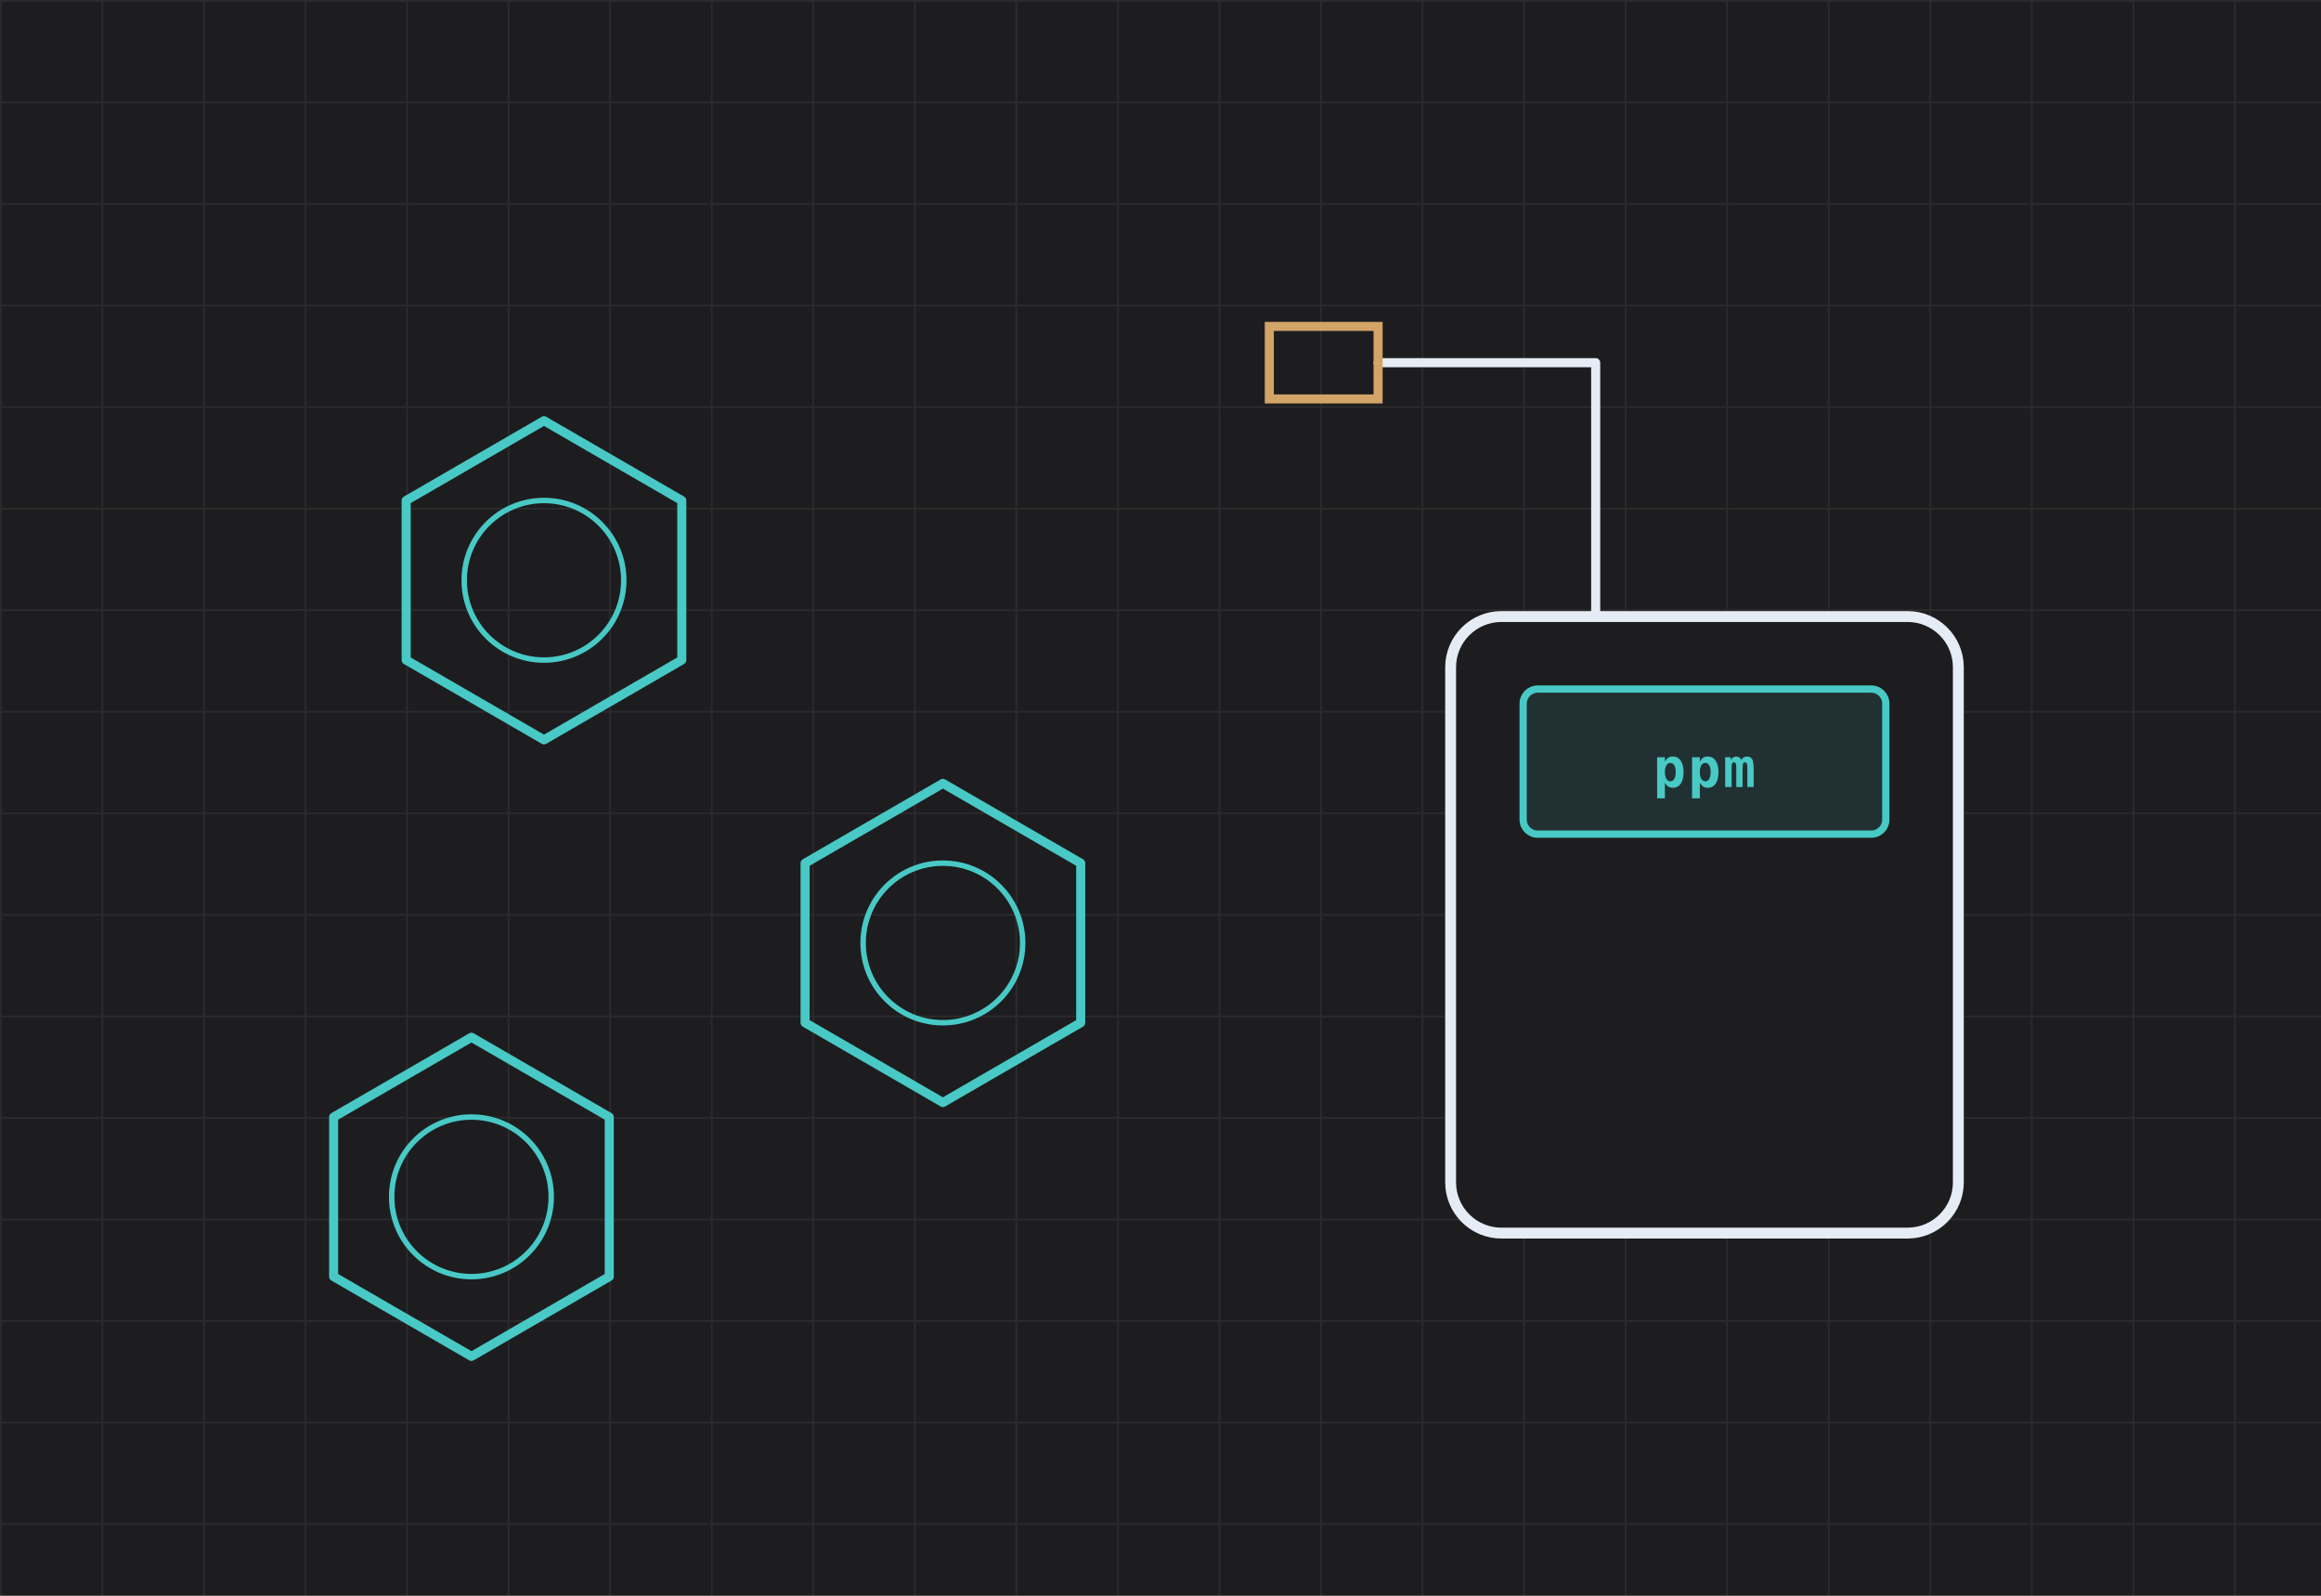
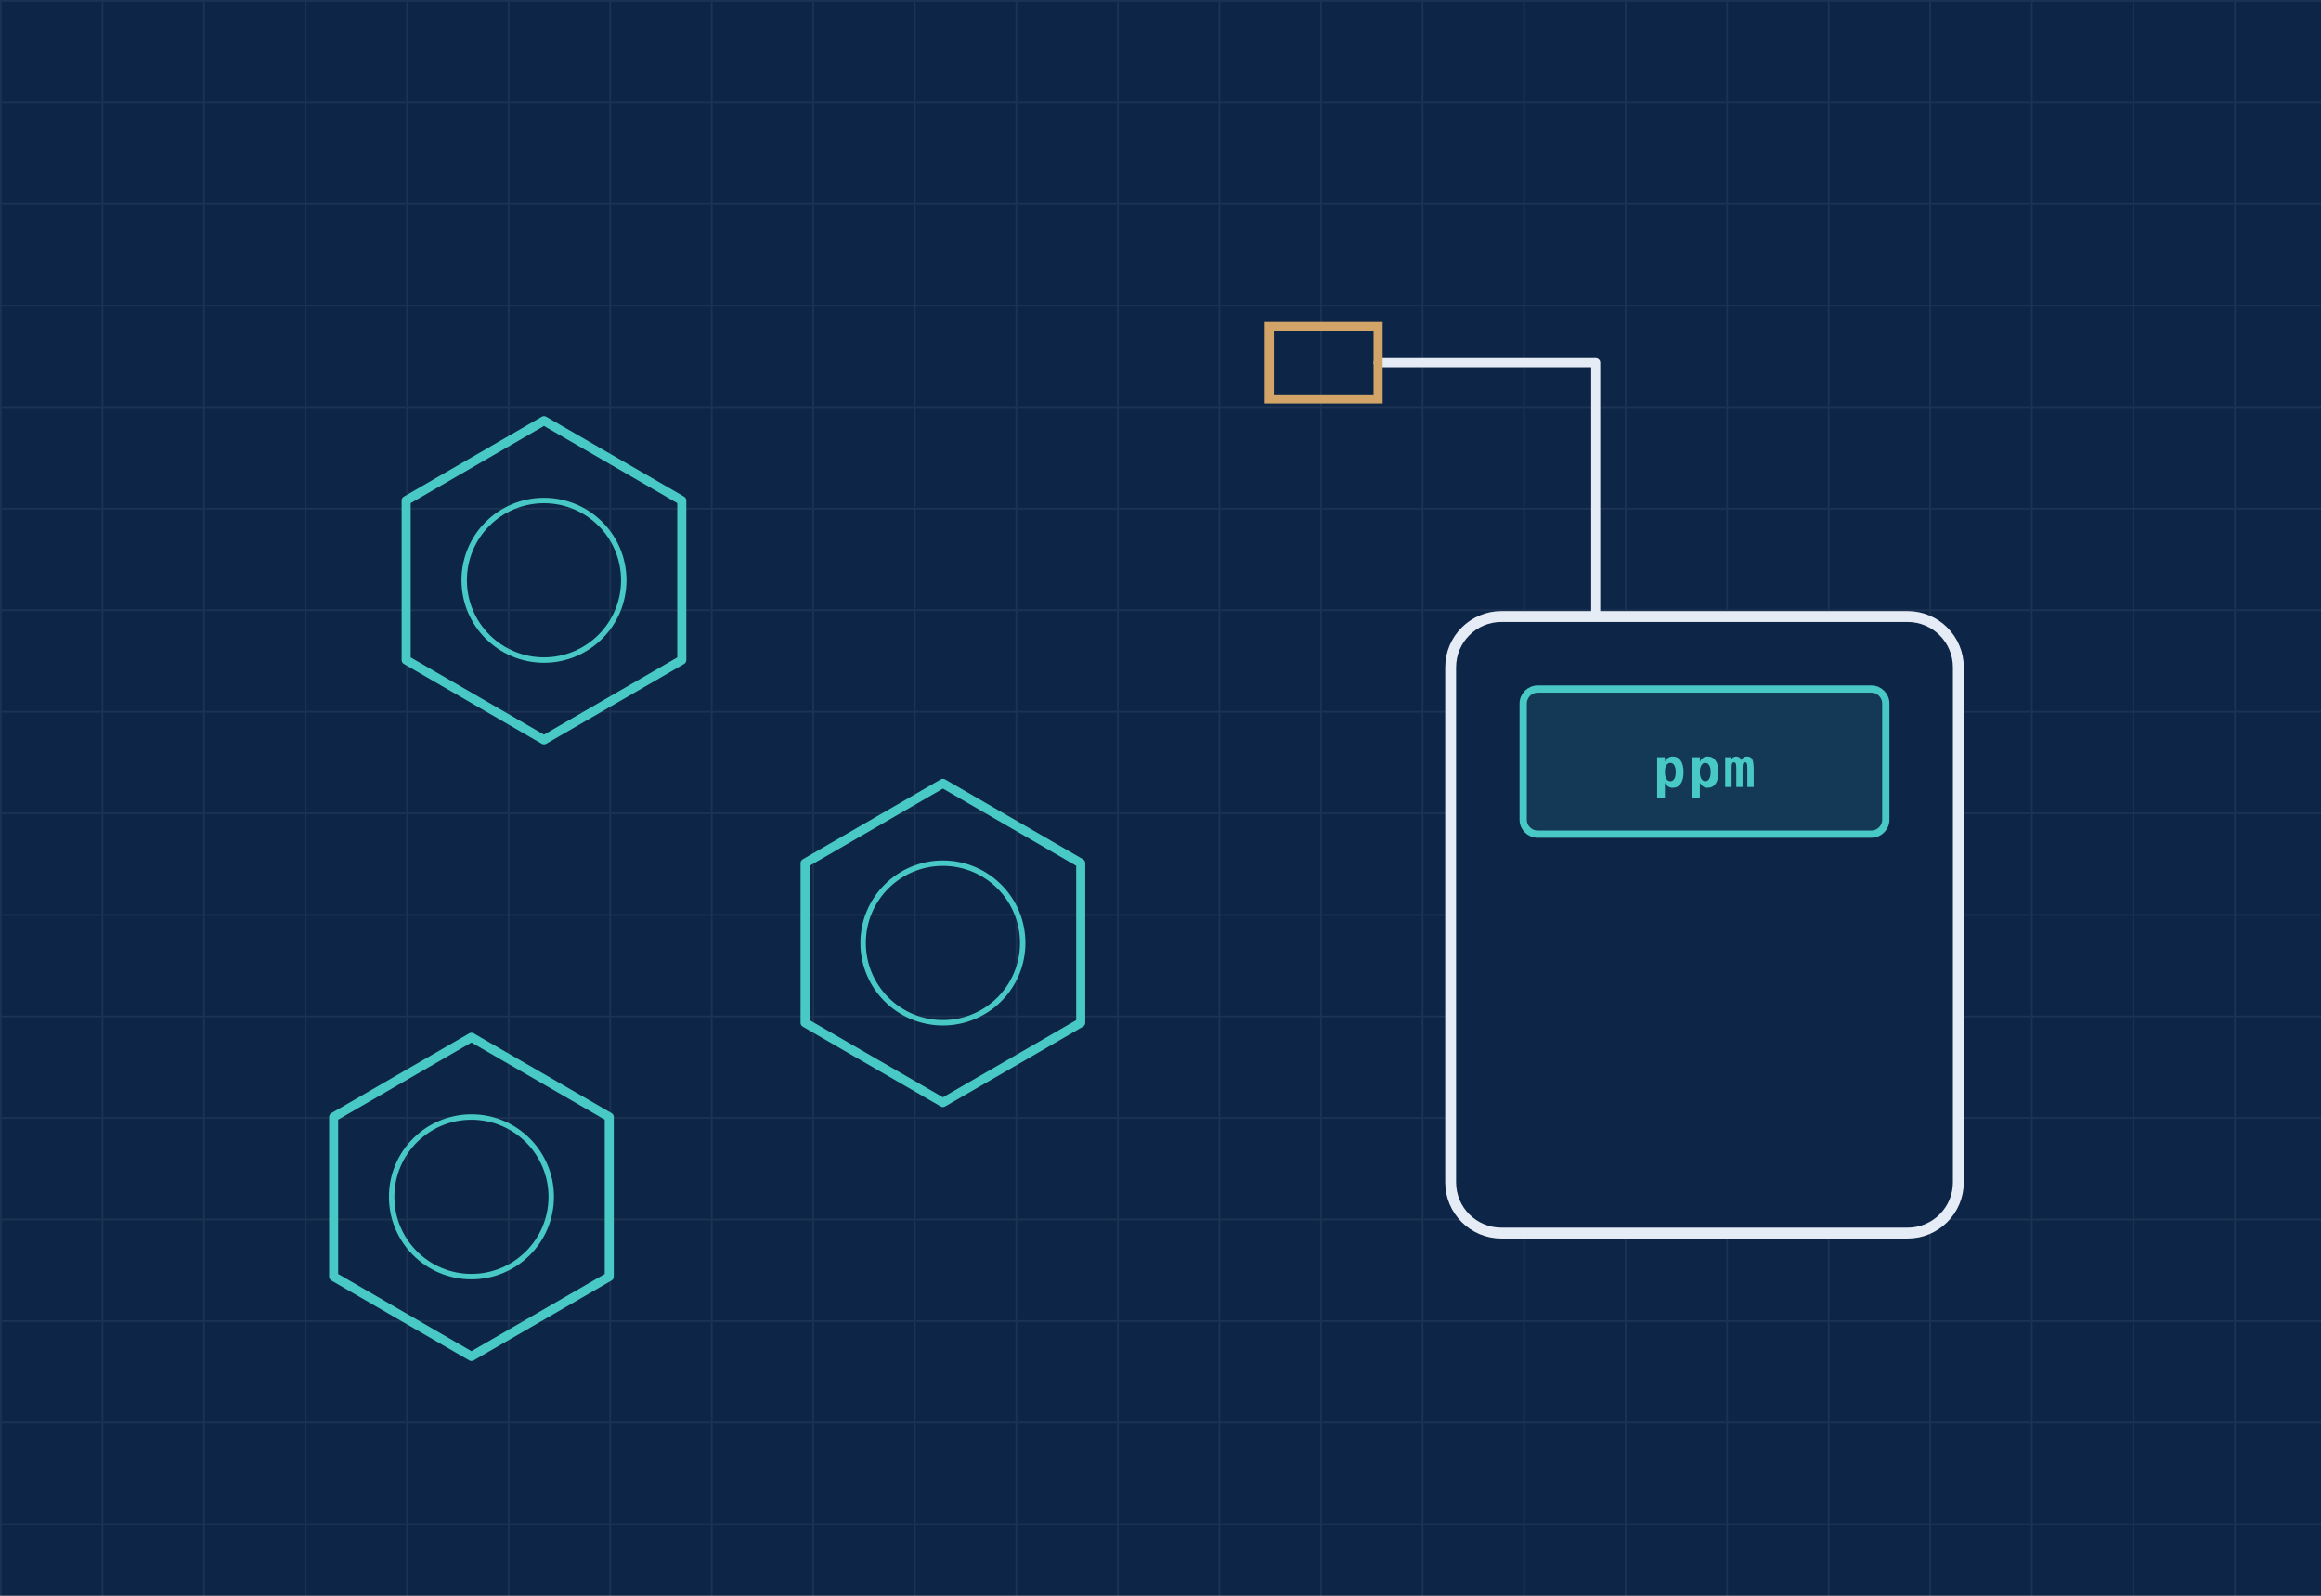
<svg xmlns="http://www.w3.org/2000/svg" viewBox="0 0 640 440" width="640" height="440" role="img" aria-label="Kişisel VOC Ölçümü: uçucu organik bileşik örneklemesi çizimi">
  <defs>
    <pattern id="g" width="28" height="28" patternUnits="userSpaceOnUse">
      <path d="M28 0H0V28" fill="none" stroke="#ffffff" stroke-opacity=".06" />
    </pattern>
  </defs>
-   <rect width="640" height="440" fill="#1d1d1f" />
+   <rect width="640" height="440" fill="#0d2547" />
  <rect width="640" height="440" fill="url(#g)" />
  <g transform="translate(0,0)">
    <path d="M188 182 L150 204 L112 182 L112 138 L150 116 L188 138Z" stroke="#48c9c6" stroke-width="2.5" fill="none" opacity="1" stroke-linecap="round" stroke-linejoin="round" />
    <circle cx="150" cy="160" r="22" stroke="#48c9c6" stroke-width="1.5" fill="none" opacity="1" />
    <path d="M298 282 L260 304 L222 282 L222 238 L260 216 L298 238Z" stroke="#48c9c6" stroke-width="2.5" fill="none" opacity="1" stroke-linecap="round" stroke-linejoin="round" />
    <circle cx="260" cy="260" r="22" stroke="#48c9c6" stroke-width="1.5" fill="none" opacity="1" />
    <path d="M168 352 L130 374 L92 352 L92 308 L130 286 L168 308Z" stroke="#48c9c6" stroke-width="2.5" fill="none" opacity="1" stroke-linecap="round" stroke-linejoin="round" />
    <circle cx="130" cy="330" r="22" stroke="#48c9c6" stroke-width="1.5" fill="none" opacity="1" />
-     <rect x="400" y="170" width="140" height="170" rx="14" stroke="#e6ecf5" stroke-width="3" fill="#1d1d1f" opacity="1" />
+     <rect x="400" y="170" width="140" height="170" rx="14" stroke="#e6ecf5" stroke-width="3" fill="#0d2547" opacity="1" />
    <rect x="420" y="190" width="100" height="40" rx="4" stroke="#48c9c6" stroke-width="2" fill="#48c9c61f" opacity="1" />
    <text x="470" y="217" font-size="15" fill="#48c9c6" text-anchor="middle" font-weight="600" font-family="'DejaVu Sans Mono',Menlo,monospace" letter-spacing=".04em">ppm</text>
    <path d="M440 170 V100 H380" stroke="#e6ecf5" stroke-width="2.5" fill="none" opacity="1" stroke-linecap="round" stroke-linejoin="round" />
    <rect x="350" y="90" width="30" height="20" rx="0" stroke="#d3a467" stroke-width="2.5" fill="none" opacity="1" />
  </g>
</svg>
